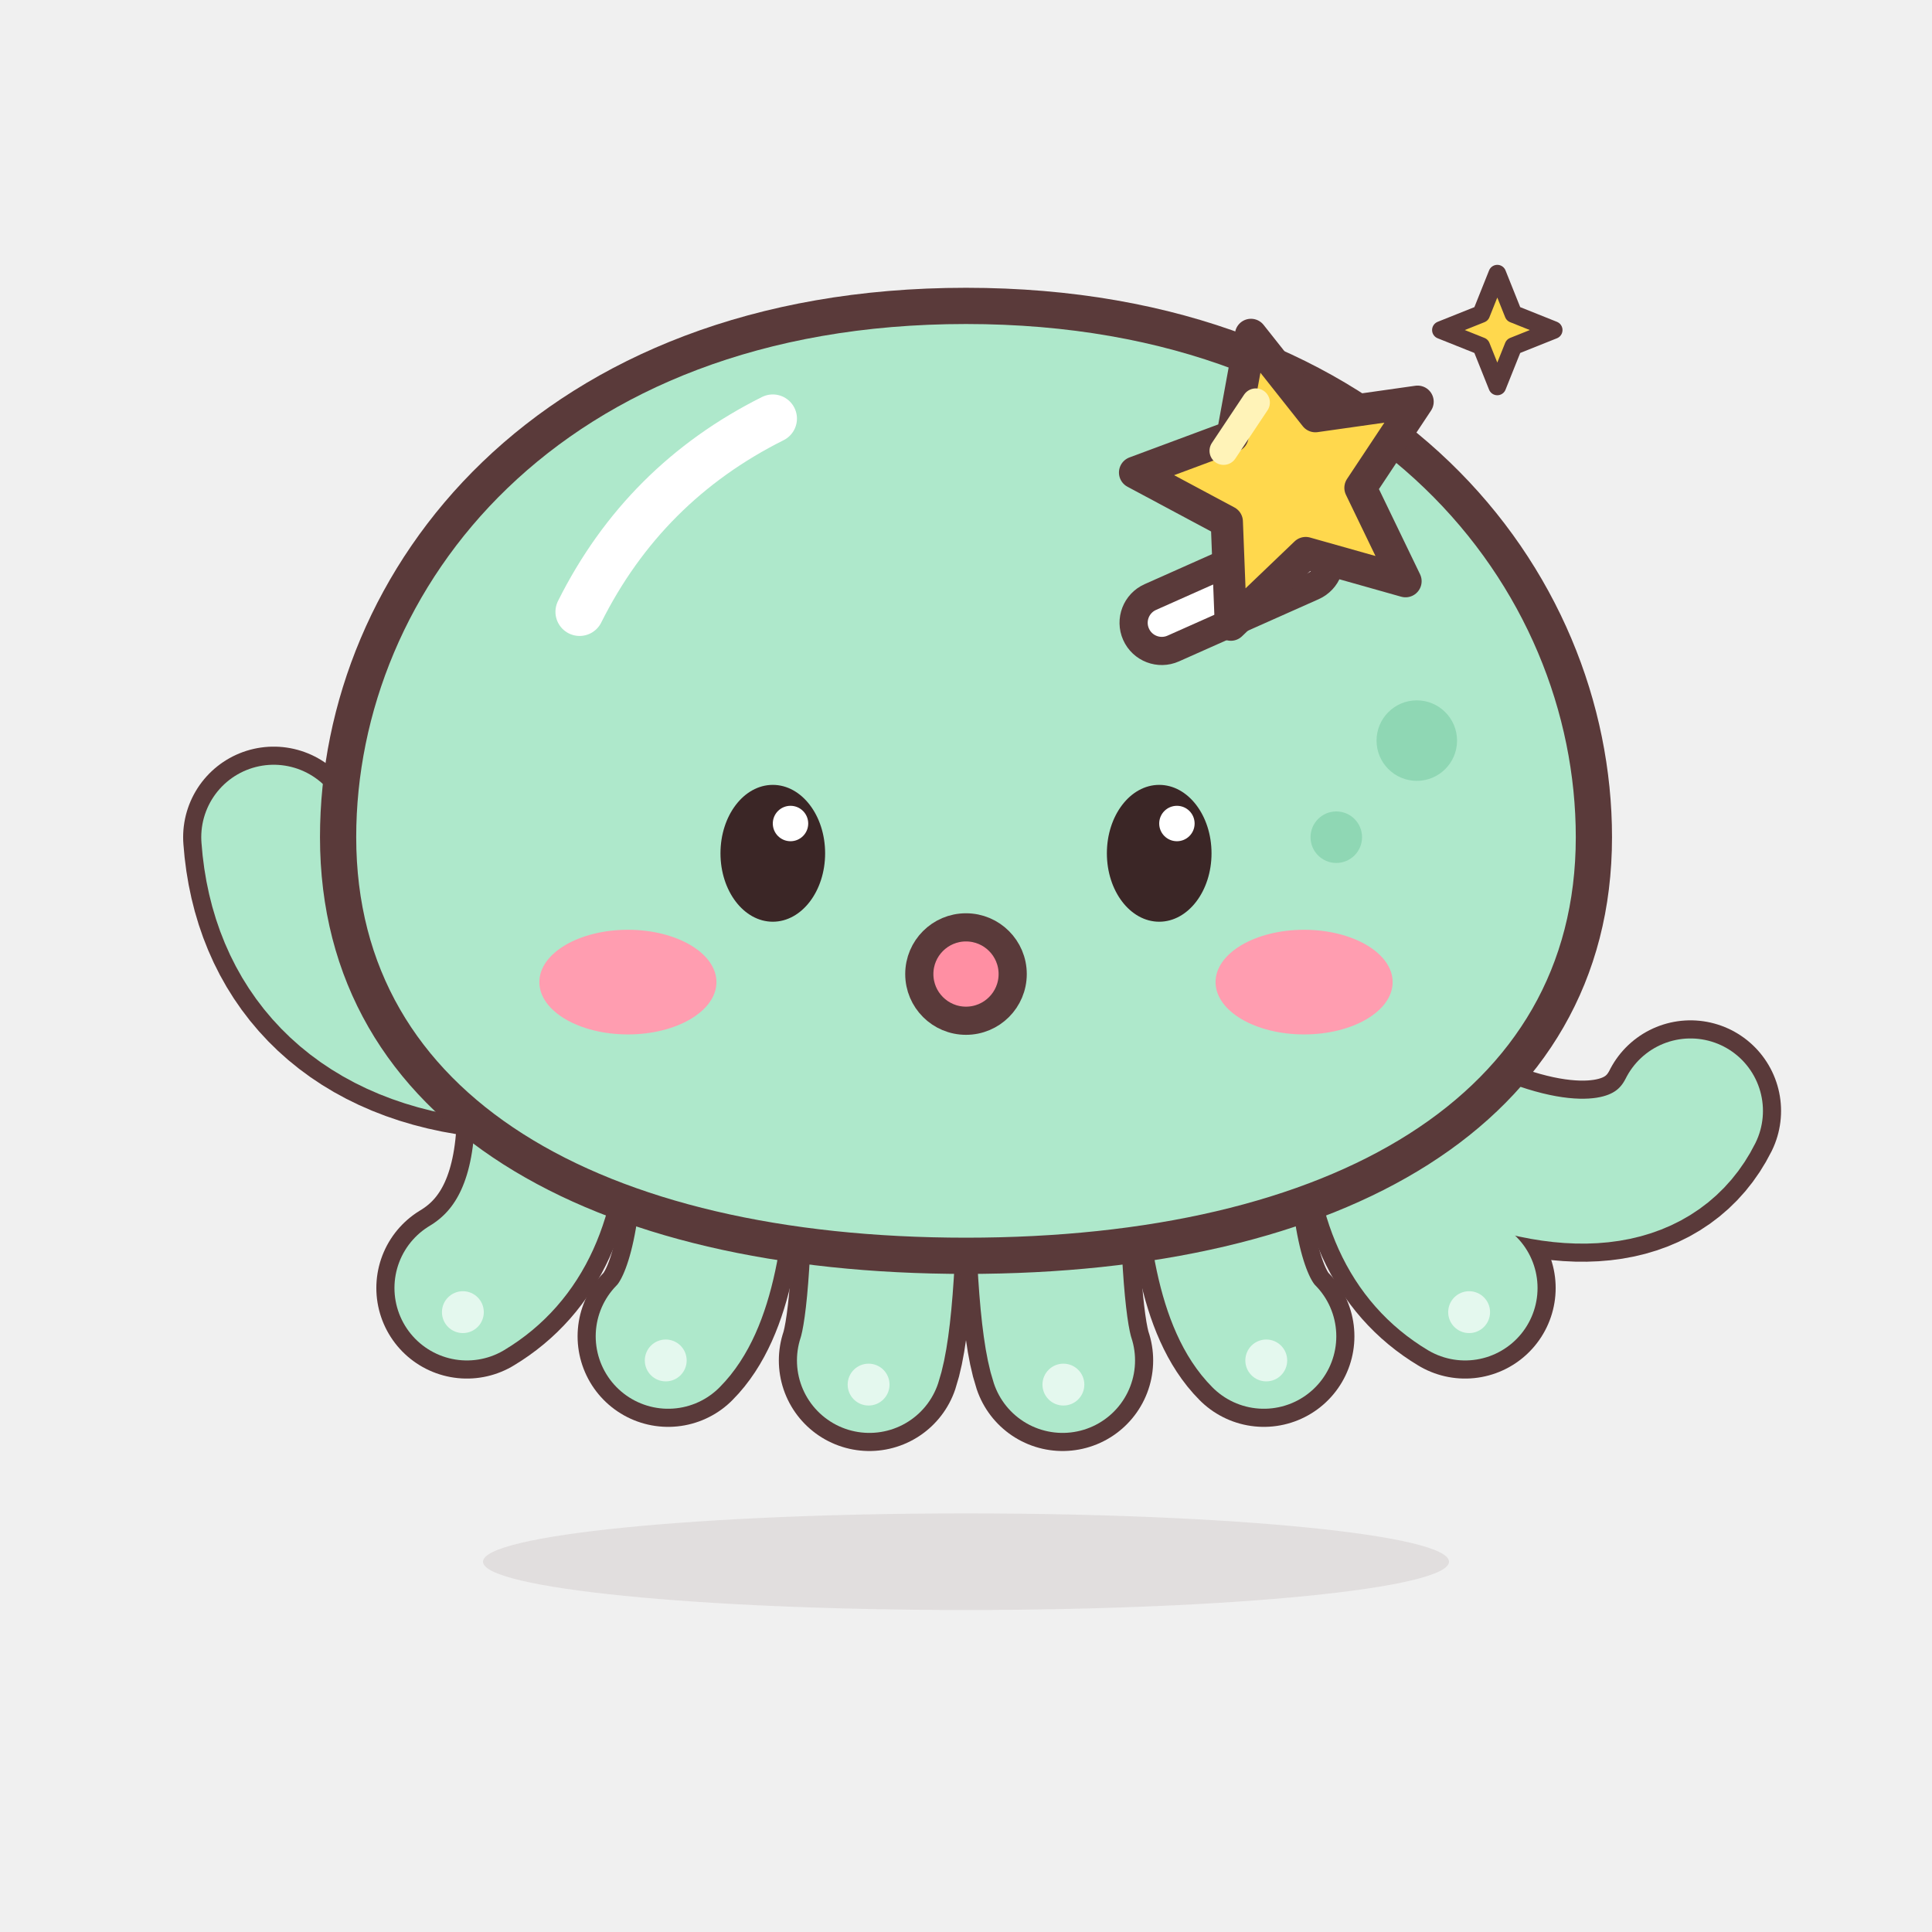
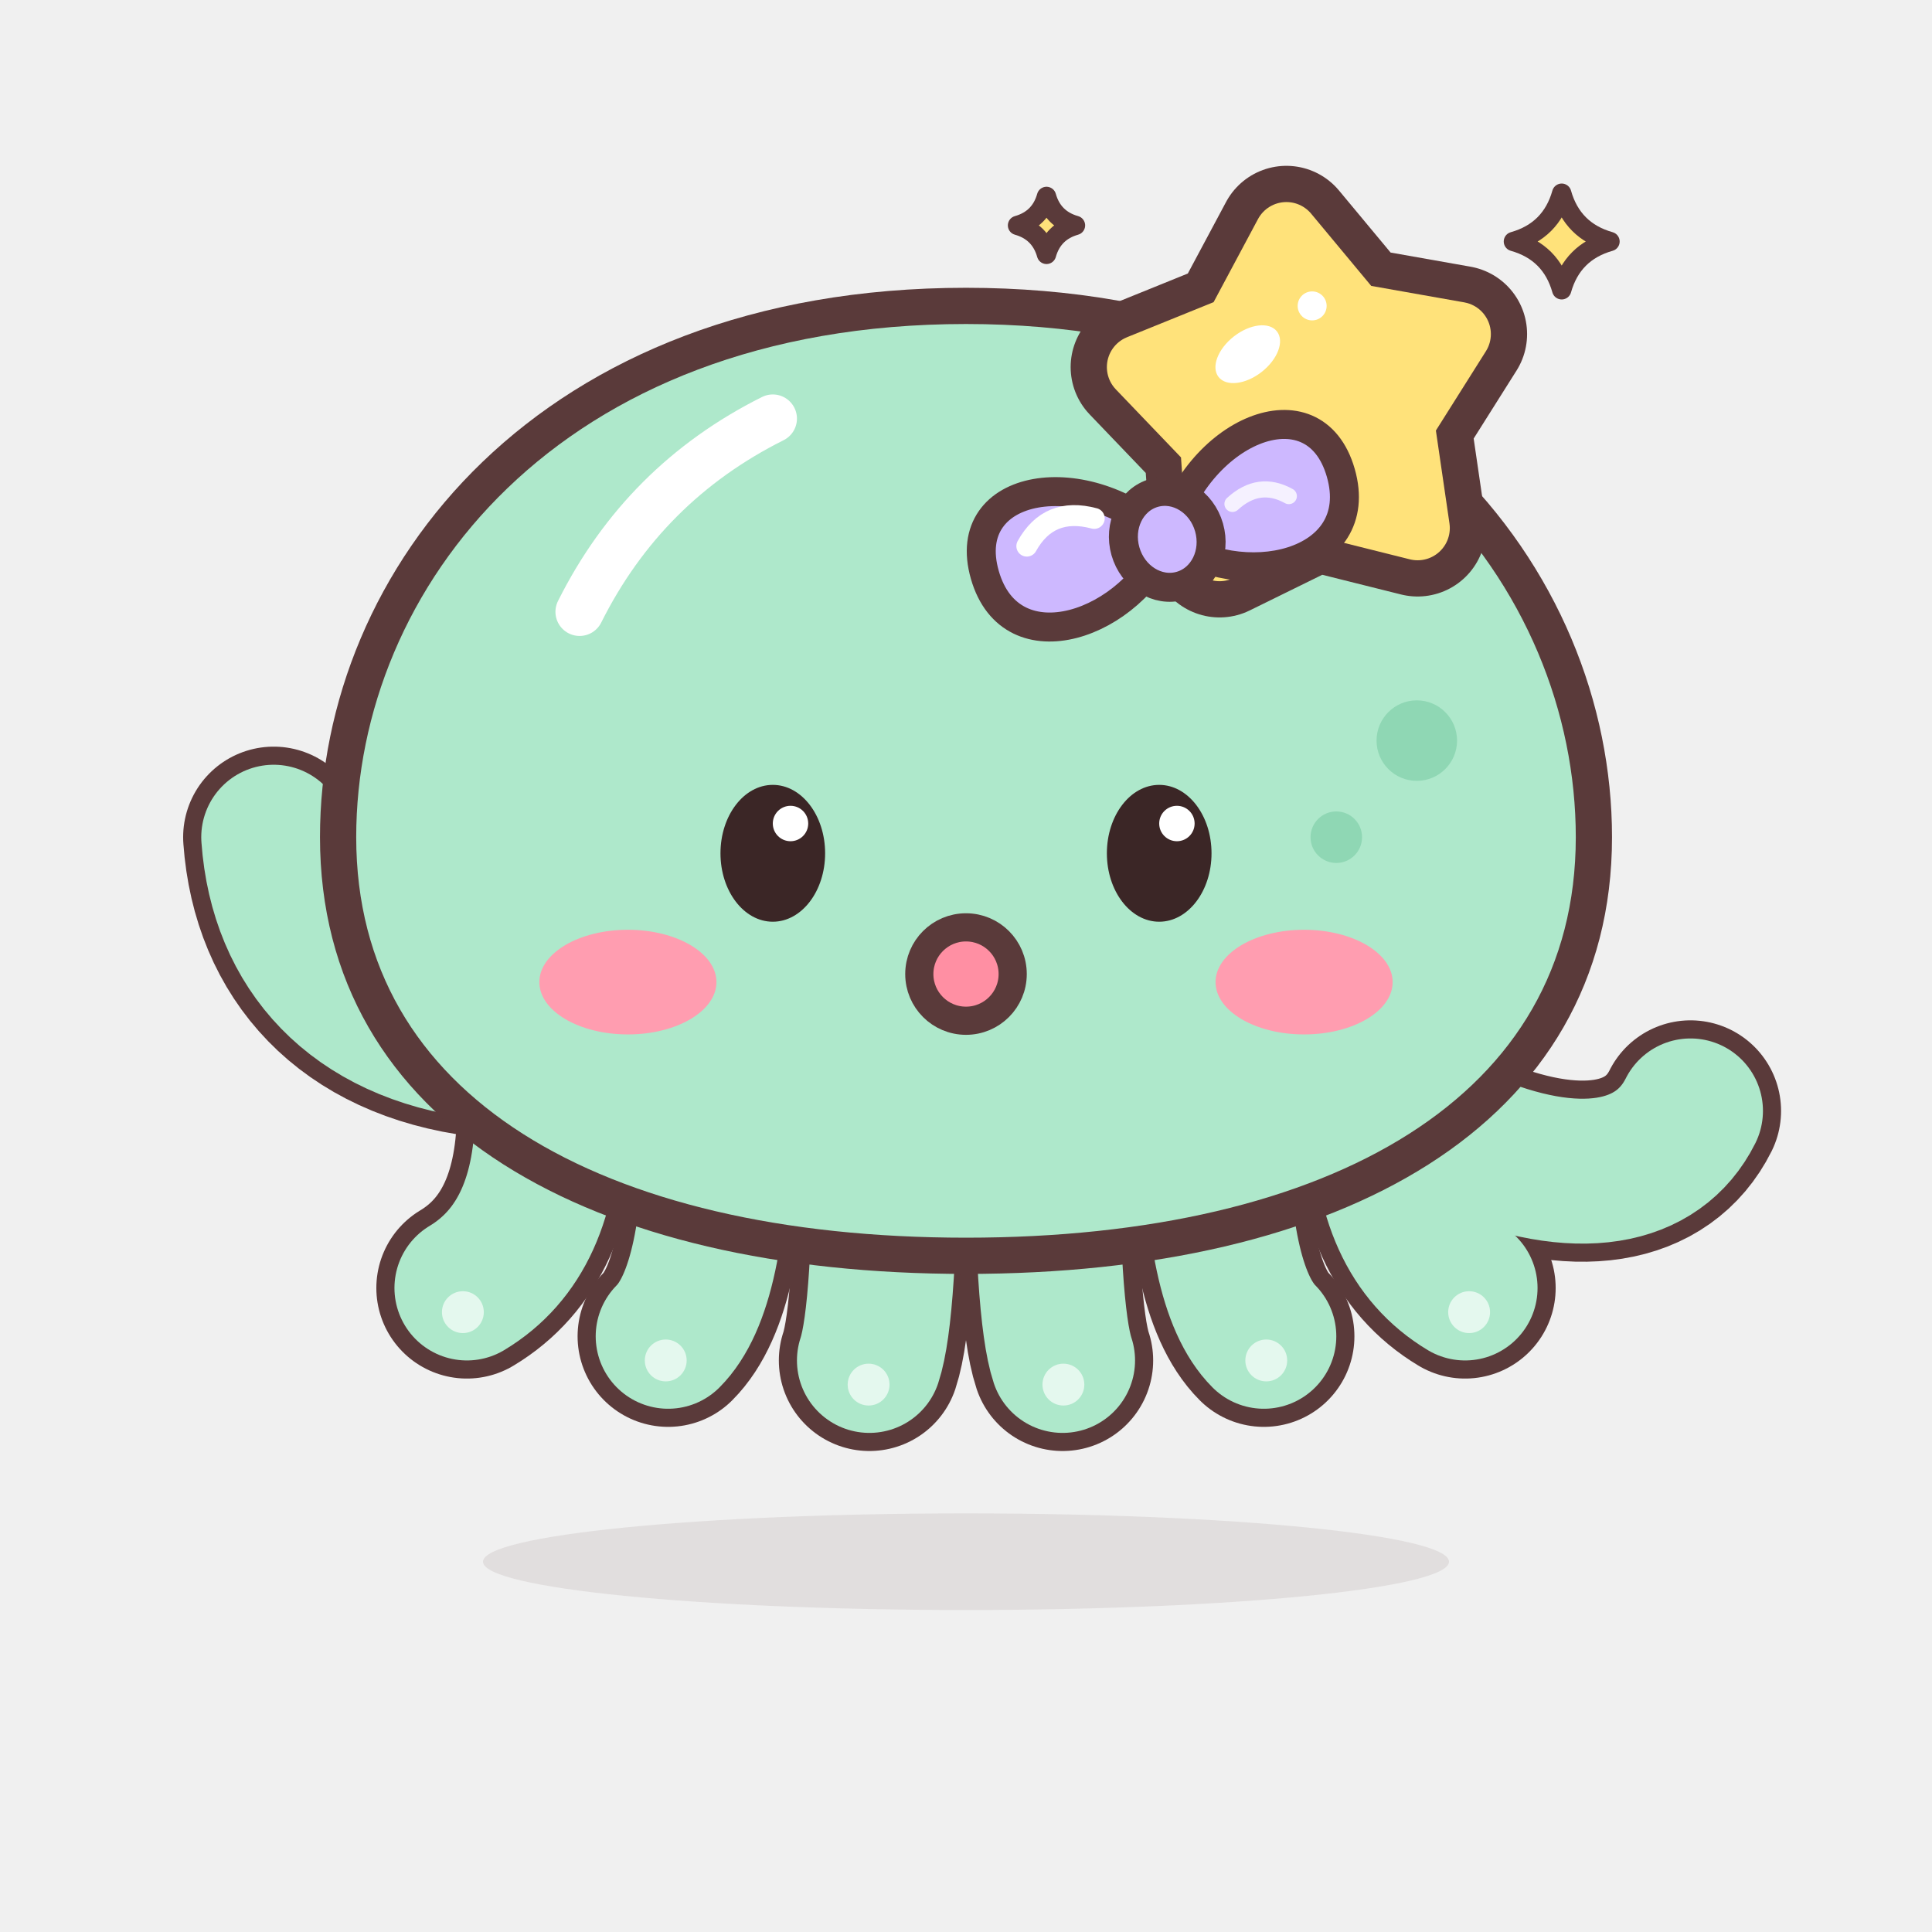
<svg xmlns="http://www.w3.org/2000/svg" viewBox="0 0 240 240" width="240" height="240">
  <ellipse cx="120" cy="194" rx="60" ry="6" fill="#5A3A3A" opacity="0.10" />
  <g fill="none" stroke-linecap="round" stroke-linejoin="round">
    <g stroke="#5A3A3A" stroke-width="22.5">
      <path d="M68 138 Q 68 154, 58 160" />
      <path d="M89 138 Q 89 160, 83 166" />
      <path d="M110 138 Q 110 163, 108 169" />
      <path d="M130 138 Q 130 163, 132 169" />
      <path d="M151 138 Q 151 160, 157 166" />
      <path d="M172 138 Q 172 154, 182 160" />
      <path d="M60 130 C 44 128, 35 118, 34 104" />
      <path d="M182 142 C 196 148, 206 146, 210 138" />
    </g>
    <g stroke="#AEE8CB" stroke-width="18">
      <path d="M68 138 Q 68 154, 58 160" />
      <path d="M89 138 Q 89 160, 83 166" />
      <path d="M110 138 Q 110 163, 108 169" />
      <path d="M130 138 Q 130 163, 132 169" />
      <path d="M151 138 Q 151 160, 157 166" />
      <path d="M172 138 Q 172 154, 182 160" />
      <path d="M60 130 C 44 128, 35 118, 34 104" />
      <path d="M182 142 C 196 148, 206 146, 210 138" />
    </g>
  </g>
  <g fill="#E4F8EE">
    <circle cx="57.5" cy="163" r="2.6" />
    <circle cx="82.7" cy="169" r="2.6" />
    <circle cx="107.9" cy="172" r="2.6" />
    <circle cx="132.1" cy="172" r="2.6" />
    <circle cx="157.3" cy="169" r="2.6" />
    <circle cx="182.5" cy="163" r="2.6" />
  </g>
  <path d="M120 38 C 172 38, 198 72, 198 104 C 198 138, 166 156, 120 156 C 74 156, 42 138, 42 104 C 42 72, 68 38, 120 38 Z" fill="#AEE8CB" stroke="#5A3A3A" stroke-width="4.5" />
  <g fill="#8FD7B4">
    <circle cx="176" cy="92" r="5" />
    <circle cx="166" cy="104" r="3.2" />
  </g>
-   <rect x="140" y="70" width="26" height="7" rx="3.5" transform="rotate(-24 153 73.5)" fill="#FFFFFF" stroke="#5A3A3A" stroke-width="3.5" />
-   <polygon points="155.4,41.6 163.4,51.7 176.1,49.9 169.0,60.6 174.6,72.2 162.2,68.7 152.9,77.6 152.4,64.8 141.0,58.7 153.1,54.2" fill="#FFD84D" stroke="#5A3A3A" stroke-width="4" stroke-linejoin="round" />
-   <path d="M152 56 L 156 50" stroke="#FFF3B8" stroke-width="3.5" stroke-linecap="round" />
-   <path d="M186 34 l 2 5 5 2 -5 2 -2 5 -2 -5 -5 -2 5 -2 z" fill="#FFD84D" stroke="#5A3A3A" stroke-width="2.2" stroke-linejoin="round" />
+   <g>
+     <polygon points="159.8,29.1 168.2,39.2 181.2,41.5 174.2,52.6 176.1,65.6 163.3,62.4 151.5,68.2 150.6,55.1 141.5,45.6 153.6,40.7" fill="#5A3A3A" stroke="#5A3A3A" stroke-width="17.0" stroke-linejoin="round" />
+     <polygon points="159.8,29.1 168.2,39.2 181.2,41.5 174.2,52.6 176.1,65.6 163.3,62.4 151.5,68.2 150.6,55.1 141.5,45.6 153.6,40.7" fill="#FFE27A" stroke="#FFE27A" stroke-width="8" stroke-linejoin="round" />
+     <ellipse cx="155" cy="44" rx="4.6" ry="2.8" fill="#FFFFFF" transform="rotate(-38 155 44)" />
+     <circle cx="163" cy="38" r="1.8" fill="#FFFFFF" />
+     <g transform="translate(145 67) rotate(-16) scale(1.0)" stroke="#5A3A3A" stroke-width="3.60" stroke-linejoin="round">
+       <path d="M0 0 C -7 -12, -23 -14, -23 -2 C -23 10, -7 9, 0 0 Z" fill="#CDB8FF" />
+       <path d="M0 0 C -7 -12, -23 -14, -23 -2 C -23 10, -7 9, 0 0 Z" fill="#CDB8FF" transform="scale(-1 1)" />
+       <path d="M-17 -4 Q -13 -8, -8 -5" fill="none" stroke="#FFFFFF" stroke-width="2.60" stroke-linecap="round" />
+       <path d="M9 -2 Q 13 -4, 16 -1" fill="none" stroke="#FFFFFF" stroke-width="2.00" stroke-linecap="round" opacity="0.8" />
+       <ellipse cx="0" cy="0" rx="5.4" ry="6" fill="#CDB8FF" />
+     </g>
+     <path d="M194 24 Q 195.32 28.68, 200 30 Q 195.32 31.32, 194 36 Q 192.68 31.32, 188 30 Q 192.68 28.68, 194 24 Z" fill="#FFE27A" stroke="#5A3A3A" stroke-width="2.4" stroke-linejoin="round" />
+     <path d="M130 24.4 Q 130.792 27.208, 133.6 28 Q 130.792 28.792, 130 31.6 Q 129.208 28.792, 126.4 28 Q 129.208 27.208, 130 24.4 Z" fill="#FFE27A" stroke="#5A3A3A" stroke-width="2.4" stroke-linejoin="round" />
+   </g>
  <path d="M72 76 Q 80 60, 96 52" fill="none" stroke="#FFFFFF" stroke-width="6" stroke-linecap="round" />
  <ellipse cx="78" cy="122" rx="11" ry="6.5" fill="#FF9DB0" />
  <ellipse cx="162" cy="122" rx="11" ry="6.5" fill="#FF9DB0" />
  <ellipse cx="96" cy="106" rx="6.5" ry="8.5" fill="#3B2626" />
  <ellipse cx="144" cy="106" rx="6.5" ry="8.5" fill="#3B2626" />
  <circle cx="98.2" cy="102.3" r="2.2" fill="#FFFFFF" />
  <circle cx="146.2" cy="102.3" r="2.2" fill="#FFFFFF" />
  <circle cx="120" cy="121" r="5.8" fill="#FF8FA3" stroke="#5A3A3A" stroke-width="3.5" />
</svg>
